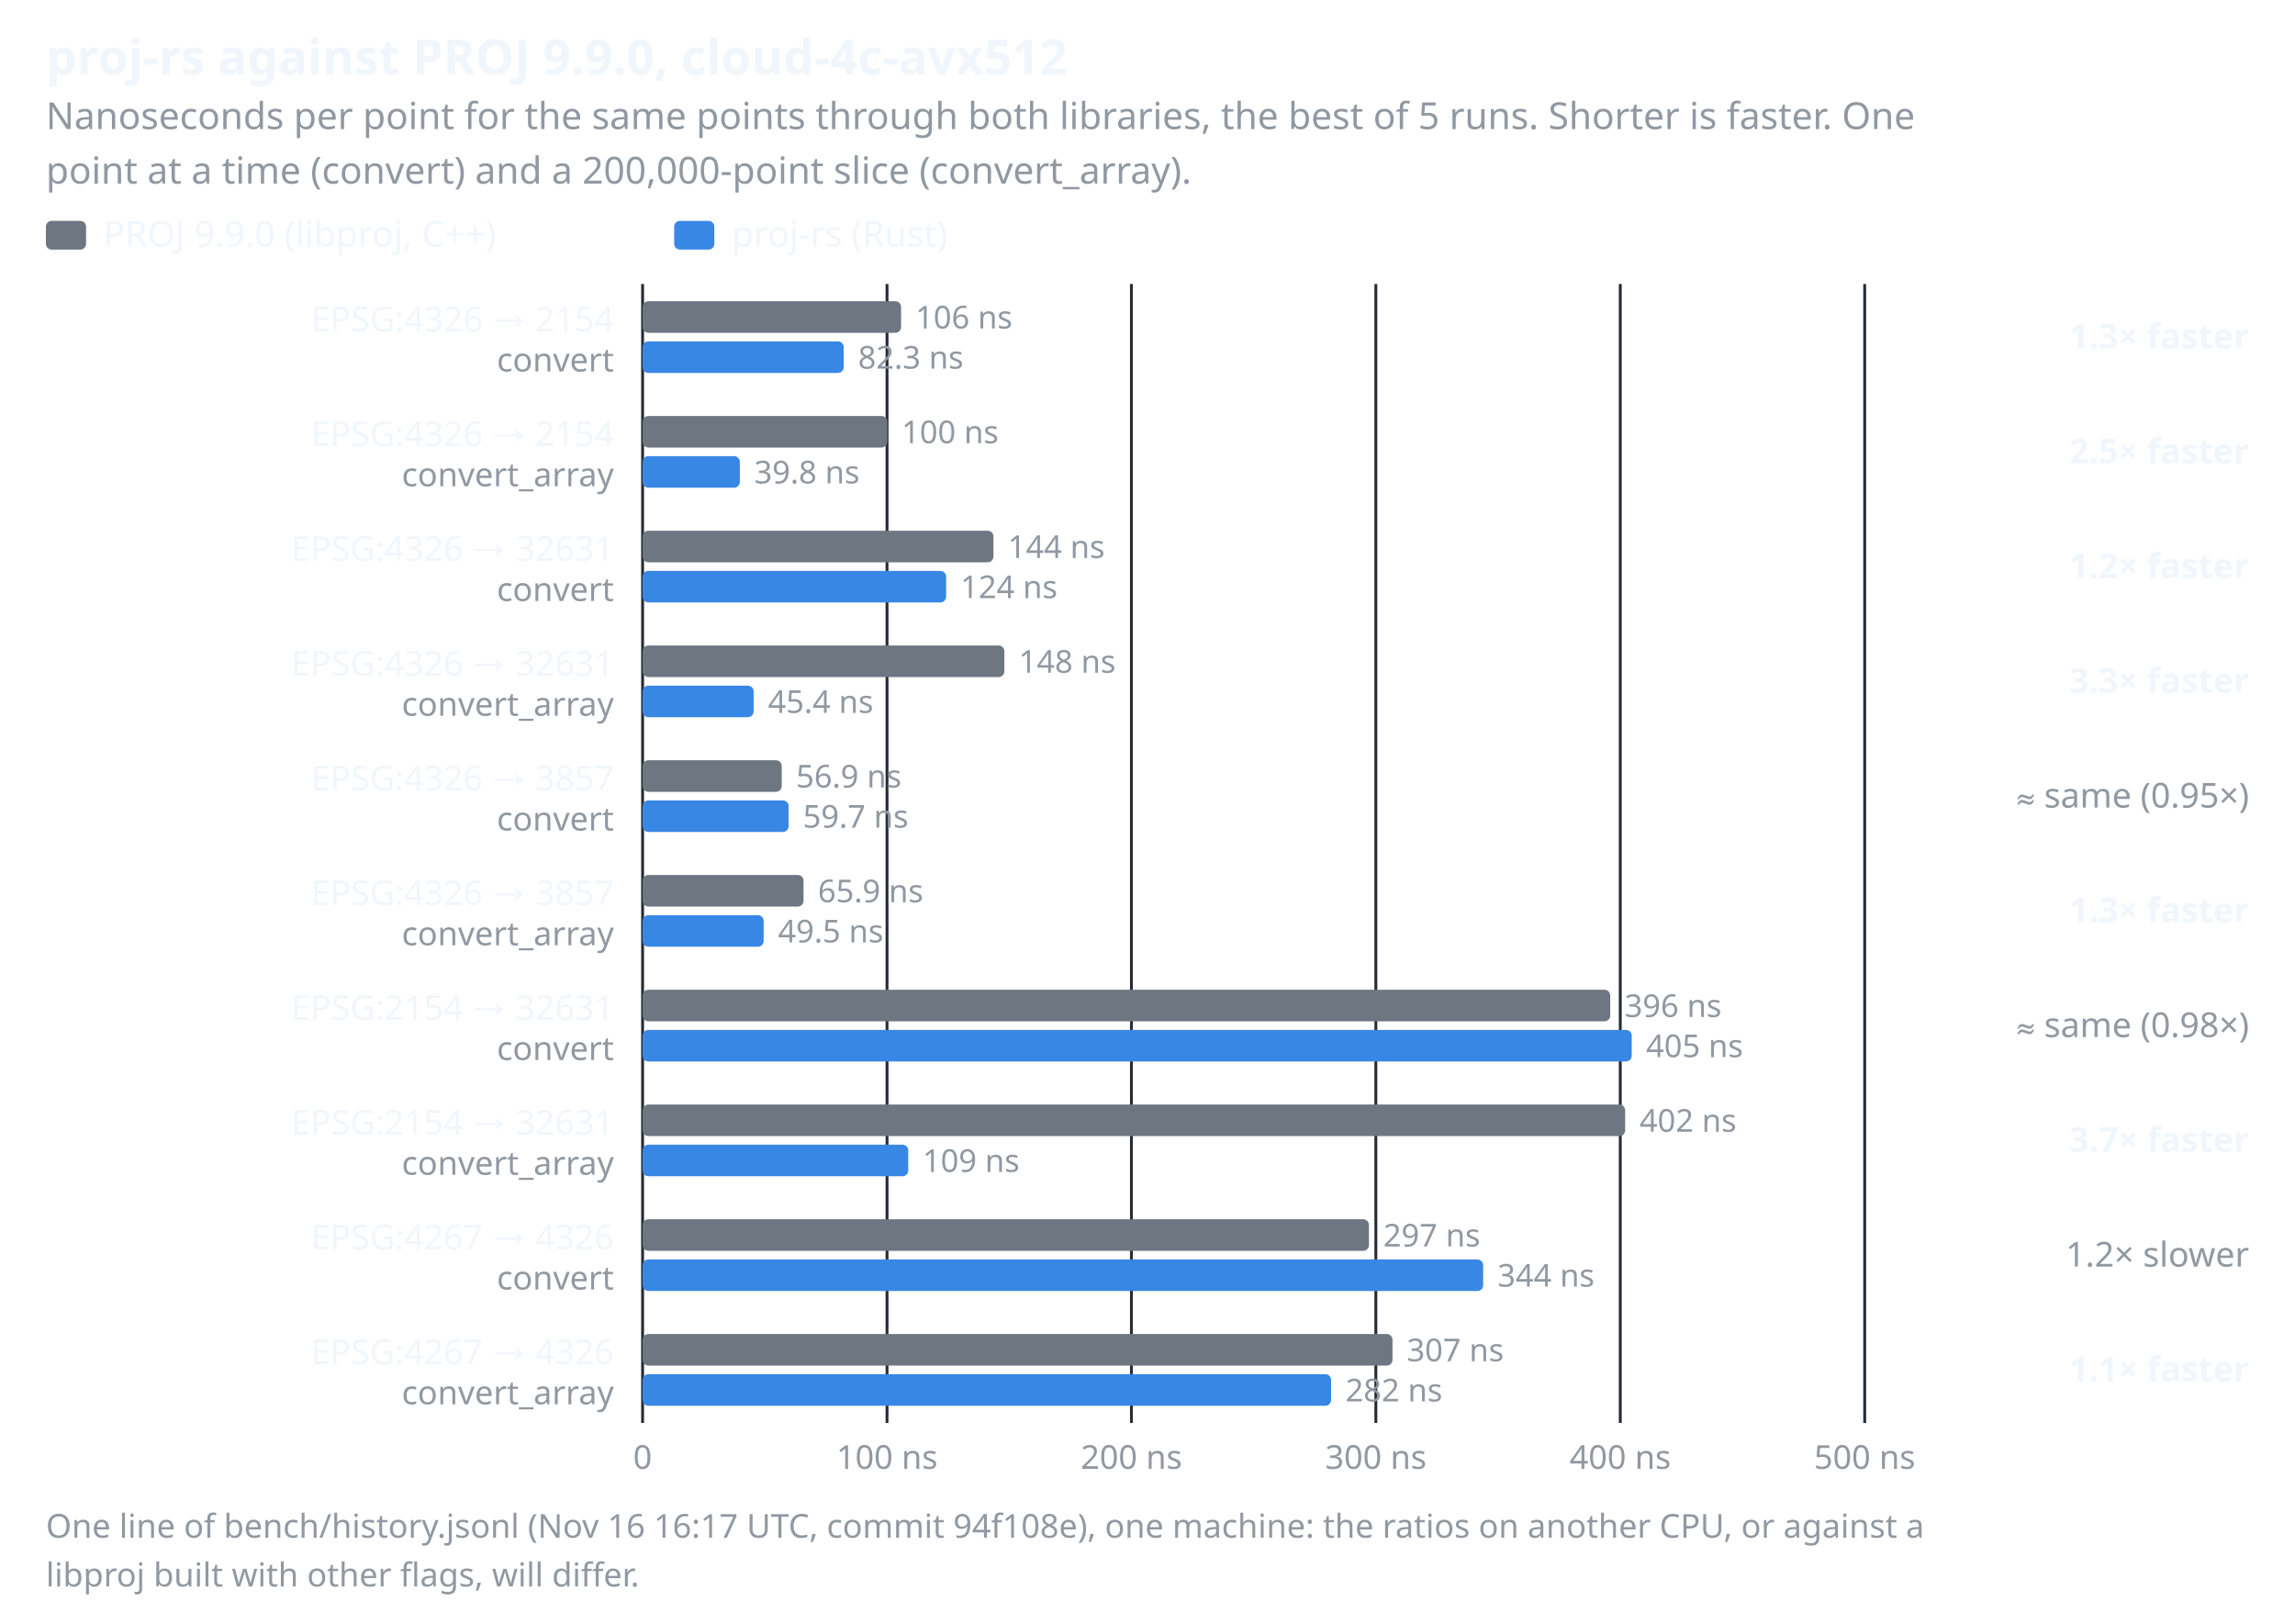
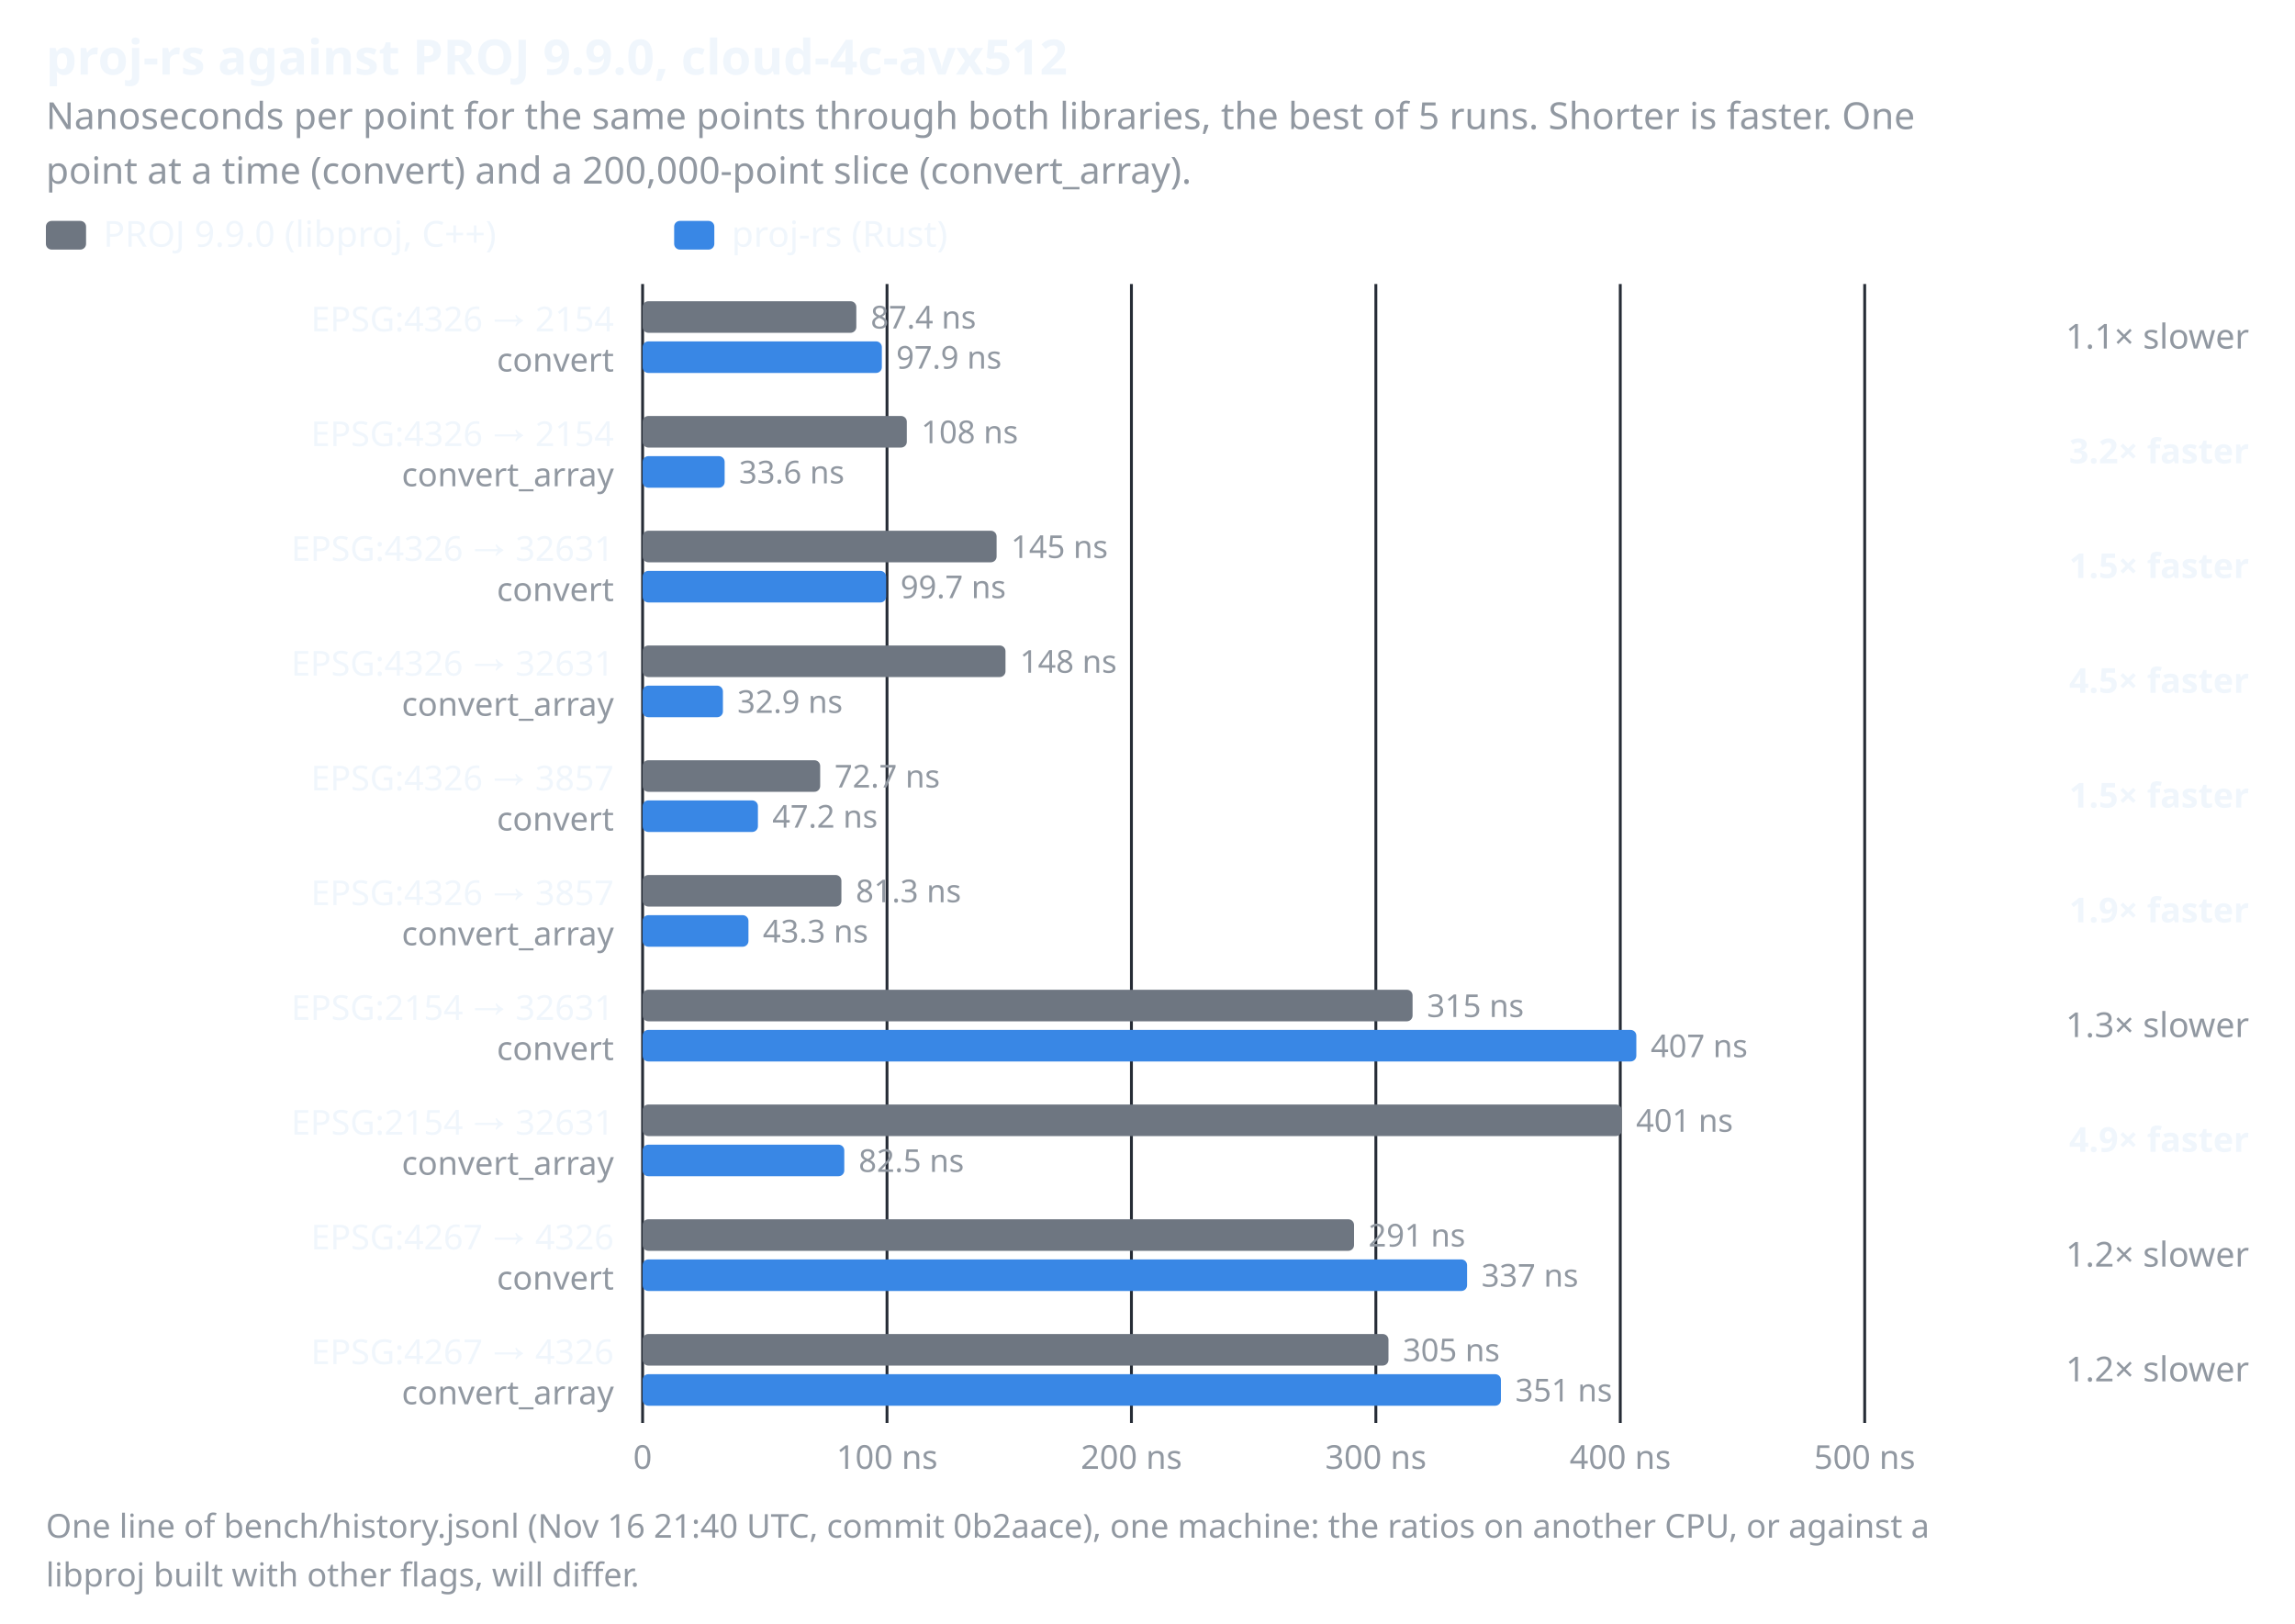
<svg xmlns="http://www.w3.org/2000/svg" width="800" height="566" viewBox="0 0 800 566" role="img" aria-label="proj-rs against PROJ 9.9.0, cloud-4c-avx512">
  <style>text{font-family:-apple-system, BlinkMacSystemFont, 'Segoe UI', 'Noto Sans', Helvetica, Arial, sans-serif;fill:#f0f6fc}.d{fill:#9198a1}.b{font-weight:600}.v{font-variant-numeric:tabular-nums}.g{stroke:#262c36}.proj{fill:#6e7681}.ours{fill:#3987e5}</style>
  <text x="16" y="26" font-size="17" class="b">proj-rs against PROJ 9.9.0, cloud-4c-avx512</text>
  <text x="16" y="45" font-size="13" class="d">Nanoseconds per point for the same points through both libraries, the best of 5 runs. Shorter is faster. One</text>
  <text x="16" y="64" font-size="13" class="d">point at a time (convert) and a 200,000-point slice (convert_array).</text>
  <rect x="16" y="77" width="14" height="10" rx="2" class="proj" />
  <text x="36" y="86" font-size="12.5">PROJ 9.9.0 (libproj, C++)</text>
  <rect x="235" y="77" width="14" height="10" rx="2" class="ours" />
  <text x="255" y="86" font-size="12.5">proj-rs (Rust)</text>
  <line x1="224" y1="99" x2="224" y2="496" class="g" />
  <text x="224" y="512" font-size="11.5" text-anchor="middle" class="d v">0</text>
  <line x1="309.2" y1="99" x2="309.2" y2="496" class="g" />
  <text x="309.2" y="512" font-size="11.5" text-anchor="middle" class="d v">100 ns</text>
  <line x1="394.4" y1="99" x2="394.4" y2="496" class="g" />
  <text x="394.4" y="512" font-size="11.5" text-anchor="middle" class="d v">200 ns</text>
  <line x1="479.6" y1="99" x2="479.6" y2="496" class="g" />
  <text x="479.6" y="512" font-size="11.5" text-anchor="middle" class="d v">300 ns</text>
  <line x1="564.8" y1="99" x2="564.8" y2="496" class="g" />
  <text x="564.8" y="512" font-size="11.5" text-anchor="middle" class="d v">400 ns</text>
  <line x1="650" y1="99" x2="650" y2="496" class="g" />
  <text x="650" y="512" font-size="11.5" text-anchor="middle" class="d v">500 ns</text>
  <text x="214" y="115.5" font-size="12" text-anchor="end">EPSG:4326 → 2154</text>
  <text x="214" y="129.5" font-size="11.5" text-anchor="end" class="d">convert</text>
-   <rect x="224" y="105" width="90.1" height="11" rx="2" class="proj" />
-   <text x="319.1" y="114.5" font-size="11" class="d v">106 ns</text>
-   <rect x="224" y="119" width="70.1" height="11" rx="2" class="ours" />
-   <text x="299.1" y="128.5" font-size="11" class="d v">82.3 ns</text>
-   <text x="784" y="121.5" font-size="12" text-anchor="end" class="b v">1.3× faster</text>
+   <rect x="224" y="105" width="74.5" height="11" rx="2" class="proj" />
+   <text x="303.5" y="114.5" font-size="11" class="d v">87.4 ns</text>
+   <rect x="224" y="119" width="83.4" height="11" rx="2" class="ours" />
+   <text x="312.4" y="128.5" font-size="11" class="d v">97.9 ns</text>
+   <text x="784" y="121.5" font-size="12" text-anchor="end" class="d v">1.1× slower</text>
  <text x="214" y="155.5" font-size="12" text-anchor="end">EPSG:4326 → 2154</text>
  <text x="214" y="169.5" font-size="11.5" text-anchor="end" class="d">convert_array</text>
-   <rect x="224" y="145" width="85.3" height="11" rx="2" class="proj" />
-   <text x="314.3" y="154.5" font-size="11" class="d v">100 ns</text>
-   <rect x="224" y="159" width="33.9" height="11" rx="2" class="ours" />
-   <text x="262.9" y="168.5" font-size="11" class="d v">39.8 ns</text>
-   <text x="784" y="161.5" font-size="12" text-anchor="end" class="b v">2.5× faster</text>
+   <rect x="224" y="145" width="92.1" height="11" rx="2" class="proj" />
+   <text x="321.1" y="154.5" font-size="11" class="d v">108 ns</text>
+   <rect x="224" y="159" width="28.6" height="11" rx="2" class="ours" />
+   <text x="257.6" y="168.5" font-size="11" class="d v">33.6 ns</text>
+   <text x="784" y="161.5" font-size="12" text-anchor="end" class="b v">3.2× faster</text>
  <text x="214" y="195.5" font-size="12" text-anchor="end">EPSG:4326 → 32631</text>
  <text x="214" y="209.5" font-size="11.5" text-anchor="end" class="d">convert</text>
-   <rect x="224" y="185" width="122.3" height="11" rx="2" class="proj" />
-   <text x="351.3" y="194.5" font-size="11" class="d v">144 ns</text>
-   <rect x="224" y="199" width="105.8" height="11" rx="2" class="ours" />
-   <text x="334.8" y="208.5" font-size="11" class="d v">124 ns</text>
-   <text x="784" y="201.5" font-size="12" text-anchor="end" class="b v">1.2× faster</text>
+   <rect x="224" y="185" width="123.4" height="11" rx="2" class="proj" />
+   <text x="352.4" y="194.5" font-size="11" class="d v">145 ns</text>
+   <rect x="224" y="199" width="84.9" height="11" rx="2" class="ours" />
+   <text x="313.9" y="208.5" font-size="11" class="d v">99.7 ns</text>
+   <text x="784" y="201.5" font-size="12" text-anchor="end" class="b v">1.5× faster</text>
  <text x="214" y="235.5" font-size="12" text-anchor="end">EPSG:4326 → 32631</text>
  <text x="214" y="249.5" font-size="11.5" text-anchor="end" class="d">convert_array</text>
-   <rect x="224" y="225" width="126.1" height="11" rx="2" class="proj" />
-   <text x="355.1" y="234.5" font-size="11" class="d v">148 ns</text>
-   <rect x="224" y="239" width="38.7" height="11" rx="2" class="ours" />
-   <text x="267.7" y="248.5" font-size="11" class="d v">45.4 ns</text>
-   <text x="784" y="241.5" font-size="12" text-anchor="end" class="b v">3.3× faster</text>
+   <rect x="224" y="225" width="126.5" height="11" rx="2" class="proj" />
+   <text x="355.5" y="234.5" font-size="11" class="d v">148 ns</text>
+   <rect x="224" y="239" width="28" height="11" rx="2" class="ours" />
+   <text x="257" y="248.5" font-size="11" class="d v">32.9 ns</text>
+   <text x="784" y="241.5" font-size="12" text-anchor="end" class="b v">4.5× faster</text>
  <text x="214" y="275.5" font-size="12" text-anchor="end">EPSG:4326 → 3857</text>
  <text x="214" y="289.5" font-size="11.5" text-anchor="end" class="d">convert</text>
-   <rect x="224" y="265" width="48.5" height="11" rx="2" class="proj" />
-   <text x="277.5" y="274.5" font-size="11" class="d v">56.9 ns</text>
-   <rect x="224" y="279" width="50.9" height="11" rx="2" class="ours" />
-   <text x="279.9" y="288.5" font-size="11" class="d v">59.7 ns</text>
-   <text x="784" y="281.5" font-size="12" text-anchor="end" class="d v">≈ same (0.95×)</text>
+   <rect x="224" y="265" width="61.9" height="11" rx="2" class="proj" />
+   <text x="290.9" y="274.5" font-size="11" class="d v">72.7 ns</text>
+   <rect x="224" y="279" width="40.2" height="11" rx="2" class="ours" />
+   <text x="269.2" y="288.5" font-size="11" class="d v">47.2 ns</text>
+   <text x="784" y="281.5" font-size="12" text-anchor="end" class="b v">1.5× faster</text>
  <text x="214" y="315.5" font-size="12" text-anchor="end">EPSG:4326 → 3857</text>
  <text x="214" y="329.5" font-size="11.5" text-anchor="end" class="d">convert_array</text>
-   <rect x="224" y="305" width="56.1" height="11" rx="2" class="proj" />
-   <text x="285.1" y="314.5" font-size="11" class="d v">65.9 ns</text>
-   <rect x="224" y="319" width="42.2" height="11" rx="2" class="ours" />
-   <text x="271.2" y="328.5" font-size="11" class="d v">49.5 ns</text>
-   <text x="784" y="321.5" font-size="12" text-anchor="end" class="b v">1.3× faster</text>
+   <rect x="224" y="305" width="69.3" height="11" rx="2" class="proj" />
+   <text x="298.3" y="314.5" font-size="11" class="d v">81.3 ns</text>
+   <rect x="224" y="319" width="36.9" height="11" rx="2" class="ours" />
+   <text x="265.9" y="328.5" font-size="11" class="d v">43.3 ns</text>
+   <text x="784" y="321.5" font-size="12" text-anchor="end" class="b v">1.9× faster</text>
  <text x="214" y="355.5" font-size="12" text-anchor="end">EPSG:2154 → 32631</text>
  <text x="214" y="369.5" font-size="11.5" text-anchor="end" class="d">convert</text>
-   <rect x="224" y="345" width="337.3" height="11" rx="2" class="proj" />
-   <text x="566.3" y="354.5" font-size="11" class="d v">396 ns</text>
-   <rect x="224" y="359" width="344.8" height="11" rx="2" class="ours" />
-   <text x="573.8" y="368.5" font-size="11" class="d v">405 ns</text>
-   <text x="784" y="361.5" font-size="12" text-anchor="end" class="d v">≈ same (0.98×)</text>
+   <rect x="224" y="345" width="268.4" height="11" rx="2" class="proj" />
+   <text x="497.4" y="354.5" font-size="11" class="d v">315 ns</text>
+   <rect x="224" y="359" width="346.4" height="11" rx="2" class="ours" />
+   <text x="575.4" y="368.5" font-size="11" class="d v">407 ns</text>
+   <text x="784" y="361.5" font-size="12" text-anchor="end" class="d v">1.3× slower</text>
  <text x="214" y="395.5" font-size="12" text-anchor="end">EPSG:2154 → 32631</text>
  <text x="214" y="409.5" font-size="11.5" text-anchor="end" class="d">convert_array</text>
-   <rect x="224" y="385" width="342.5" height="11" rx="2" class="proj" />
-   <text x="571.5" y="394.5" font-size="11" class="d v">402 ns</text>
-   <rect x="224" y="399" width="92.6" height="11" rx="2" class="ours" />
-   <text x="321.6" y="408.5" font-size="11" class="d v">109 ns</text>
-   <text x="784" y="401.5" font-size="12" text-anchor="end" class="b v">3.7× faster</text>
+   <rect x="224" y="385" width="341.3" height="11" rx="2" class="proj" />
+   <text x="570.3" y="394.5" font-size="11" class="d v">401 ns</text>
+   <rect x="224" y="399" width="70.3" height="11" rx="2" class="ours" />
+   <text x="299.3" y="408.5" font-size="11" class="d v">82.5 ns</text>
+   <text x="784" y="401.5" font-size="12" text-anchor="end" class="b v">4.9× faster</text>
  <text x="214" y="435.5" font-size="12" text-anchor="end">EPSG:4267 → 4326</text>
  <text x="214" y="449.5" font-size="11.5" text-anchor="end" class="d">convert</text>
-   <rect x="224" y="425" width="253.2" height="11" rx="2" class="proj" />
-   <text x="482.2" y="434.5" font-size="11" class="d v">297 ns</text>
-   <rect x="224" y="439" width="293" height="11" rx="2" class="ours" />
-   <text x="522" y="448.5" font-size="11" class="d v">344 ns</text>
+   <rect x="224" y="425" width="248" height="11" rx="2" class="proj" />
+   <text x="477" y="434.5" font-size="11" class="d v">291 ns</text>
+   <rect x="224" y="439" width="287.4" height="11" rx="2" class="ours" />
+   <text x="516.4" y="448.5" font-size="11" class="d v">337 ns</text>
  <text x="784" y="441.5" font-size="12" text-anchor="end" class="d v">1.2× slower</text>
  <text x="214" y="475.5" font-size="12" text-anchor="end">EPSG:4267 → 4326</text>
  <text x="214" y="489.5" font-size="11.5" text-anchor="end" class="d">convert_array</text>
-   <rect x="224" y="465" width="261.4" height="11" rx="2" class="proj" />
-   <text x="490.4" y="474.5" font-size="11" class="d v">307 ns</text>
-   <rect x="224" y="479" width="240" height="11" rx="2" class="ours" />
-   <text x="469" y="488.5" font-size="11" class="d v">282 ns</text>
-   <text x="784" y="481.5" font-size="12" text-anchor="end" class="b v">1.1× faster</text>
-   <text x="16" y="536" font-size="11.5" class="d">One line of bench/history.jsonl (Nov 16 16:17 UTC, commit 94f108e), one machine: the ratios on another CPU, or against a</text>
+   <rect x="224" y="465" width="260" height="11" rx="2" class="proj" />
+   <text x="489" y="474.5" font-size="11" class="d v">305 ns</text>
+   <rect x="224" y="479" width="299.2" height="11" rx="2" class="ours" />
+   <text x="528.2" y="488.5" font-size="11" class="d v">351 ns</text>
+   <text x="784" y="481.5" font-size="12" text-anchor="end" class="d v">1.2× slower</text>
+   <text x="16" y="536" font-size="11.5" class="d">One line of bench/history.jsonl (Nov 16 21:40 UTC, commit 0b2aace), one machine: the ratios on another CPU, or against a</text>
  <text x="16" y="553" font-size="11.5" class="d">libproj built with other flags, will differ.</text>
</svg>
